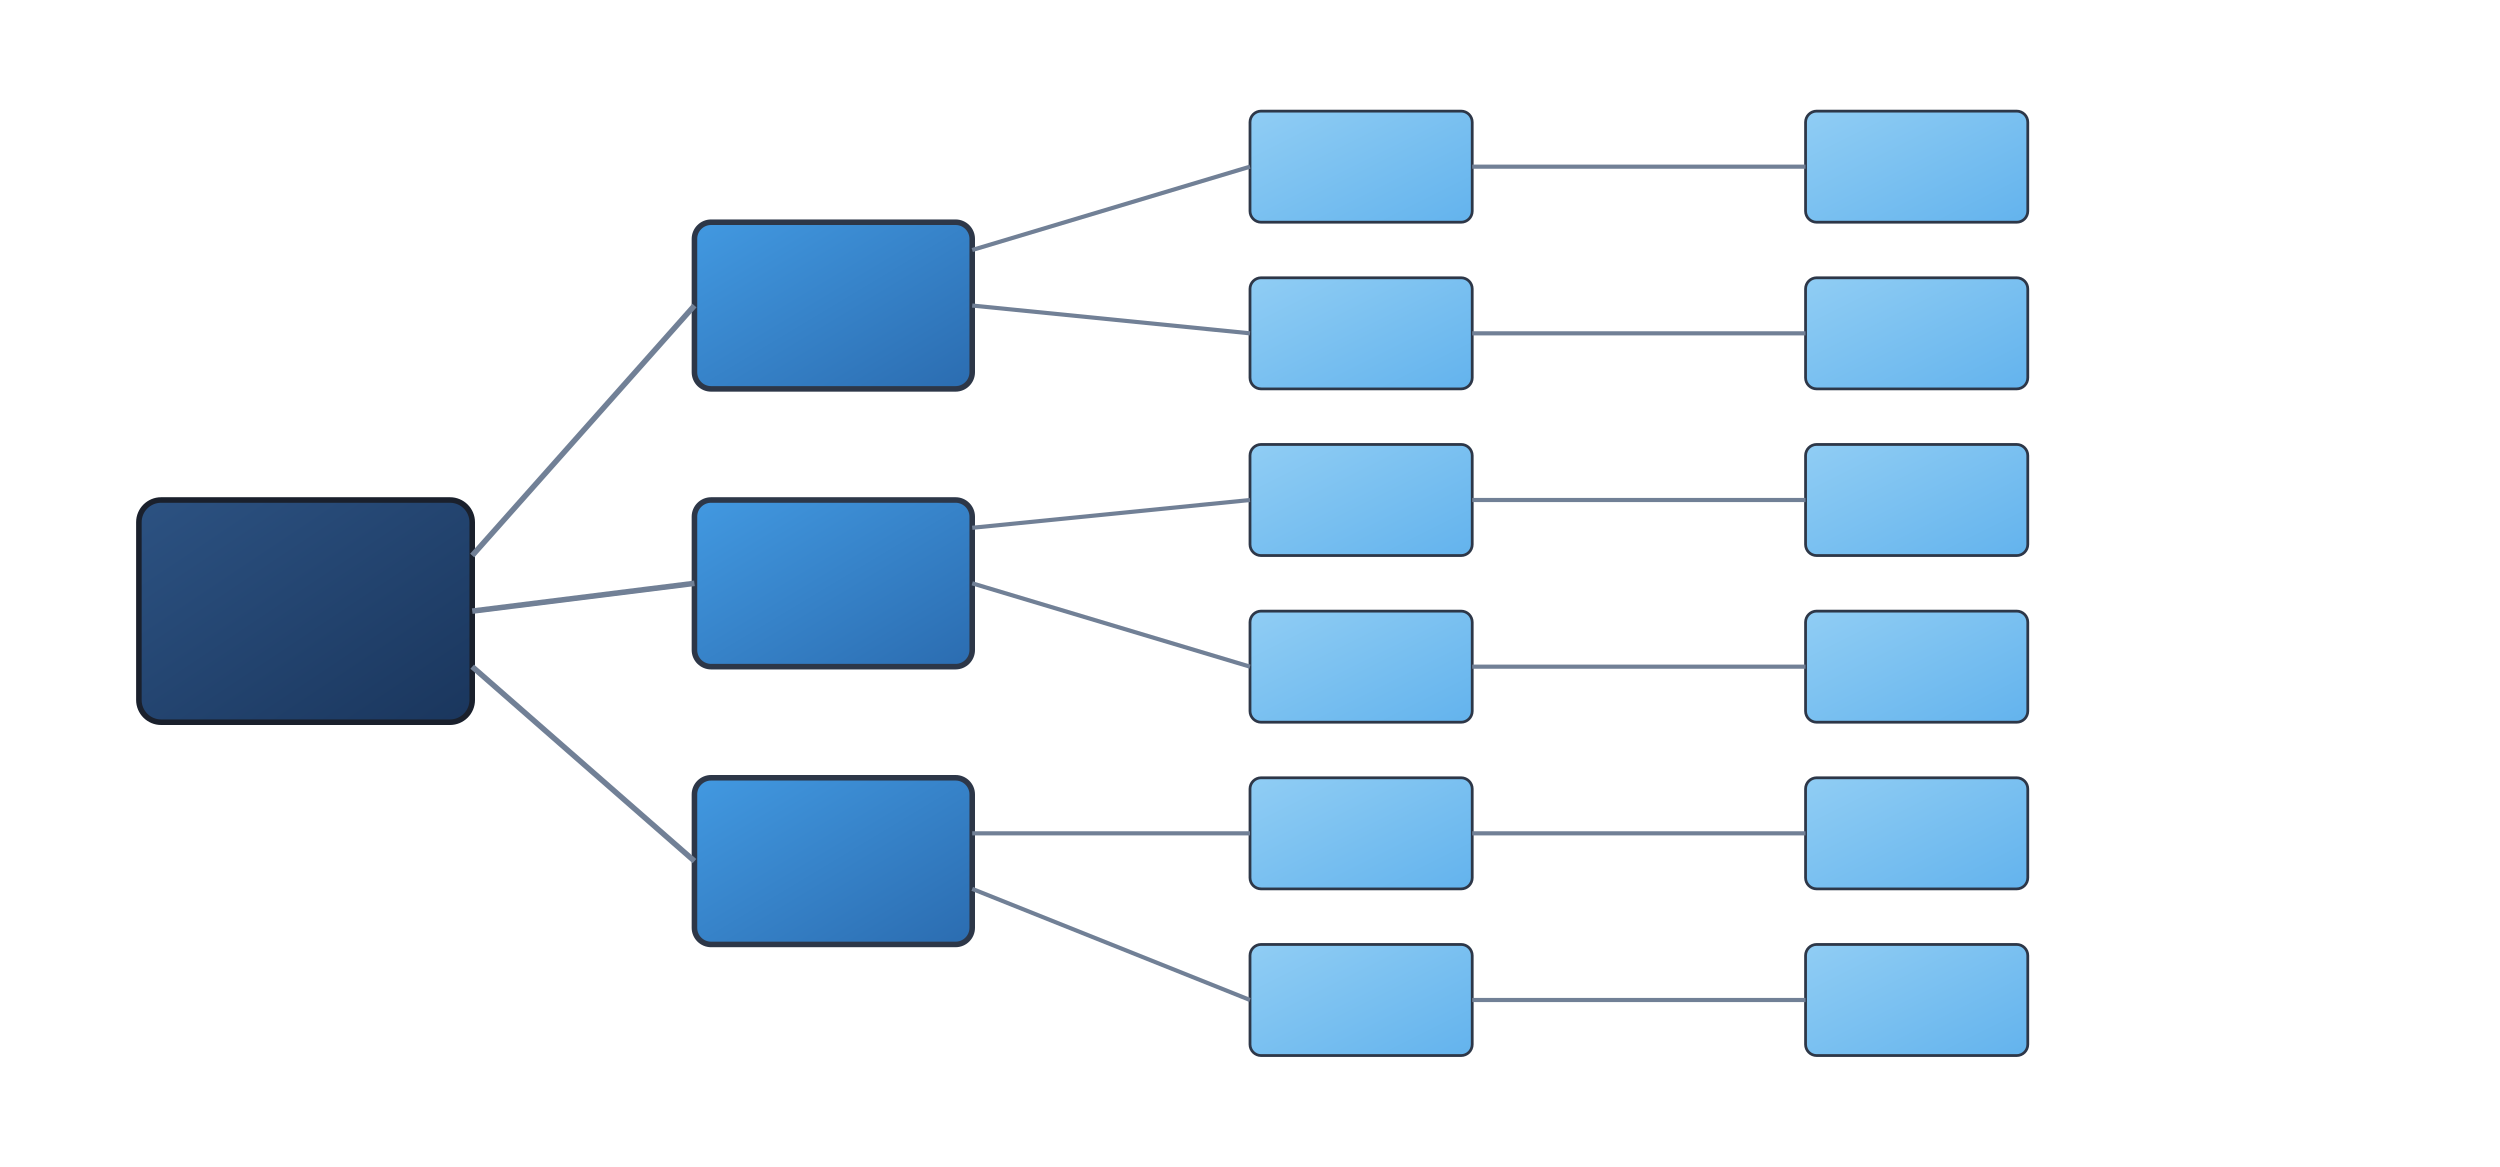
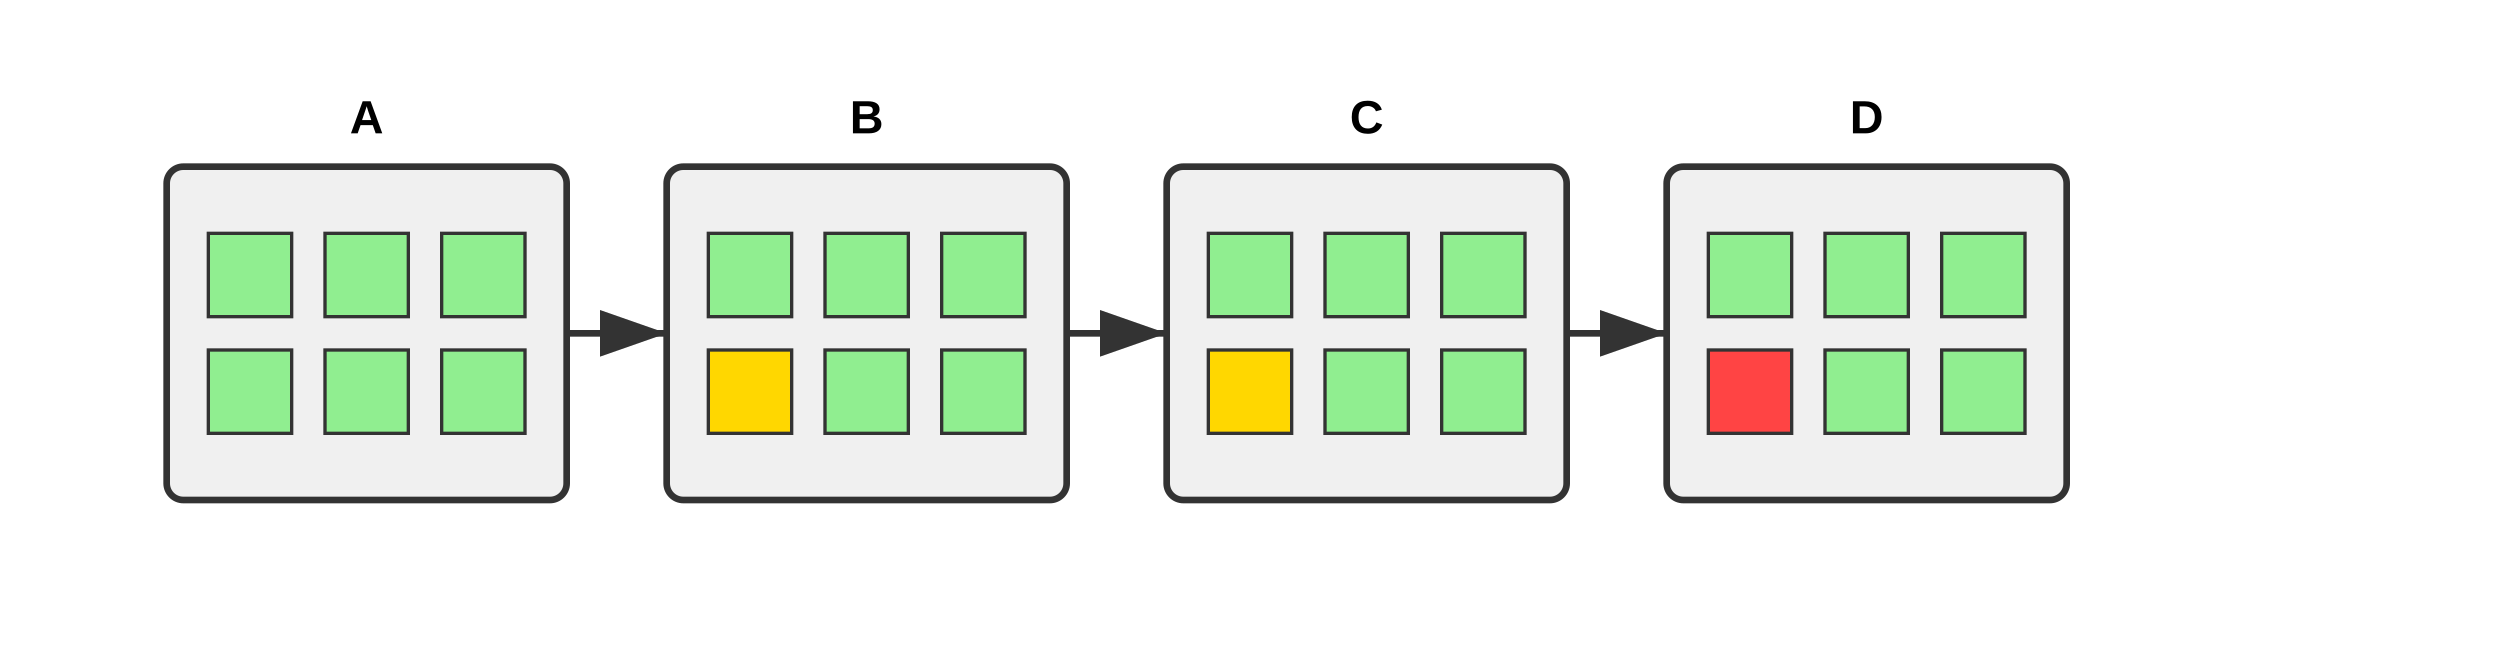
- <svg xmlns="http://www.w3.org/2000/svg" viewBox="0 0 900 420">
+ <svg xmlns="http://www.w3.org/2000/svg" width="750" height="200">
+   <rect x="50" y="50" width="120" height="100" fill="#f0f0f0" stroke="#333" stroke-width="2" rx="5" />
+   <rect x="62.5" y="70" width="25" height="25" fill="#90EE90" stroke="#333" stroke-width="1" />
+   <rect x="97.5" y="70" width="25" height="25" fill="#90EE90" stroke="#333" stroke-width="1" />
+   <rect x="132.5" y="70" width="25" height="25" fill="#90EE90" stroke="#333" stroke-width="1" />
+   <rect x="62.5" y="105" width="25" height="25" fill="#90EE90" stroke="#333" stroke-width="1" />
+   <rect x="97.5" y="105" width="25" height="25" fill="#90EE90" stroke="#333" stroke-width="1" />
+   <rect x="132.5" y="105" width="25" height="25" fill="#90EE90" stroke="#333" stroke-width="1" />
+   <rect x="200" y="50" width="120" height="100" fill="#f0f0f0" stroke="#333" stroke-width="2" rx="5" />
+   <rect x="212.5" y="70" width="25" height="25" fill="#90EE90" stroke="#333" stroke-width="1" />
+   <rect x="247.5" y="70" width="25" height="25" fill="#90EE90" stroke="#333" stroke-width="1" />
+   <rect x="282.5" y="70" width="25" height="25" fill="#90EE90" stroke="#333" stroke-width="1" />
+   <rect x="212.5" y="105" width="25" height="25" fill="#FFD700" stroke="#333" stroke-width="1" />
+   <rect x="247.5" y="105" width="25" height="25" fill="#90EE90" stroke="#333" stroke-width="1" />
+   <rect x="282.5" y="105" width="25" height="25" fill="#90EE90" stroke="#333" stroke-width="1" />
+   <rect x="350" y="50" width="120" height="100" fill="#f0f0f0" stroke="#333" stroke-width="2" rx="5" />
+   <rect x="362.5" y="70" width="25" height="25" fill="#90EE90" stroke="#333" stroke-width="1" />
+   <rect x="397.5" y="70" width="25" height="25" fill="#90EE90" stroke="#333" stroke-width="1" />
+   <rect x="432.5" y="70" width="25" height="25" fill="#90EE90" stroke="#333" stroke-width="1" />
+   <rect x="362.5" y="105" width="25" height="25" fill="#FFD700" stroke="#333" stroke-width="1" />
+   <rect x="397.5" y="105" width="25" height="25" fill="#90EE90" stroke="#333" stroke-width="1" />
+   <rect x="432.5" y="105" width="25" height="25" fill="#90EE90" stroke="#333" stroke-width="1" />
+   <rect x="500" y="50" width="120" height="100" fill="#f0f0f0" stroke="#333" stroke-width="2" rx="5" />
+   <rect x="512.5" y="70" width="25" height="25" fill="#90EE90" stroke="#333" stroke-width="1" />
+   <rect x="547.5" y="70" width="25" height="25" fill="#90EE90" stroke="#333" stroke-width="1" />
+   <rect x="582.5" y="70" width="25" height="25" fill="#90EE90" stroke="#333" stroke-width="1" />
+   <rect x="512.5" y="105" width="25" height="25" fill="#FF4444" stroke="#333" stroke-width="1" />
+   <rect x="547.5" y="105" width="25" height="25" fill="#90EE90" stroke="#333" stroke-width="1" />
+   <rect x="582.5" y="105" width="25" height="25" fill="#90EE90" stroke="#333" stroke-width="1" />
  <defs>
-     <linearGradient id="mainGrad" x1="0%" y1="0%" x2="100%" y2="100%">
-       <stop offset="0%" style="stop-color:#2c5282;stop-opacity:1" />
-       <stop offset="100%" style="stop-color:#1a365d;stop-opacity:1" />
-     </linearGradient>
-     <linearGradient id="moduleGrad" x1="0%" y1="0%" x2="100%" y2="100%">
-       <stop offset="0%" style="stop-color:#4299e1;stop-opacity:1" />
-       <stop offset="100%" style="stop-color:#2b6cb0;stop-opacity:1" />
-     </linearGradient>
-     <linearGradient id="subModuleGrad" x1="0%" y1="0%" x2="100%" y2="100%">
-       <stop offset="0%" style="stop-color:#90cdf4;stop-opacity:1" />
-       <stop offset="100%" style="stop-color:#63b3ed;stop-opacity:1" />
-     </linearGradient>
+     <marker id="arrowhead" markerWidth="10" markerHeight="7" refX="10" refY="3.5" orient="auto">
+       <polygon points="0 0, 10 3.5, 0 7" fill="#333" />
+     </marker>
  </defs>
-   <rect x="50" y="180" width="120" height="80" fill="url(#mainGrad)" stroke="#1a202c" stroke-width="2" rx="8" />
-   <rect x="250" y="80" width="100" height="60" fill="url(#moduleGrad)" stroke="#2d3748" stroke-width="2" rx="6" />
-   <rect x="250" y="180" width="100" height="60" fill="url(#moduleGrad)" stroke="#2d3748" stroke-width="2" rx="6" />
-   <rect x="250" y="280" width="100" height="60" fill="url(#moduleGrad)" stroke="#2d3748" stroke-width="2" rx="6" />
-   <rect x="450" y="40" width="80" height="40" fill="url(#subModuleGrad)" stroke="#2d3748" stroke-width="1" rx="4" />
-   <rect x="450" y="100" width="80" height="40" fill="url(#subModuleGrad)" stroke="#2d3748" stroke-width="1" rx="4" />
-   <rect x="450" y="160" width="80" height="40" fill="url(#subModuleGrad)" stroke="#2d3748" stroke-width="1" rx="4" />
-   <rect x="450" y="220" width="80" height="40" fill="url(#subModuleGrad)" stroke="#2d3748" stroke-width="1" rx="4" />
-   <rect x="450" y="280" width="80" height="40" fill="url(#subModuleGrad)" stroke="#2d3748" stroke-width="1" rx="4" />
-   <rect x="450" y="340" width="80" height="40" fill="url(#subModuleGrad)" stroke="#2d3748" stroke-width="1" rx="4" />
-   <rect x="650" y="40" width="80" height="40" fill="url(#subModuleGrad)" stroke="#2d3748" stroke-width="1" rx="4" />
-   <rect x="650" y="100" width="80" height="40" fill="url(#subModuleGrad)" stroke="#2d3748" stroke-width="1" rx="4" />
-   <rect x="650" y="160" width="80" height="40" fill="url(#subModuleGrad)" stroke="#2d3748" stroke-width="1" rx="4" />
-   <rect x="650" y="220" width="80" height="40" fill="url(#subModuleGrad)" stroke="#2d3748" stroke-width="1" rx="4" />
-   <rect x="650" y="280" width="80" height="40" fill="url(#subModuleGrad)" stroke="#2d3748" stroke-width="1" rx="4" />
-   <rect x="650" y="340" width="80" height="40" fill="url(#subModuleGrad)" stroke="#2d3748" stroke-width="1" rx="4" />
-   <line x1="170" y1="200" x2="250" y2="110" stroke="#718096" stroke-width="2" />
-   <line x1="170" y1="220" x2="250" y2="210" stroke="#718096" stroke-width="2" />
-   <line x1="170" y1="240" x2="250" y2="310" stroke="#718096" stroke-width="2" />
-   <line x1="350" y1="90" x2="450" y2="60" stroke="#718096" stroke-width="1.5" />
-   <line x1="350" y1="110" x2="450" y2="120" stroke="#718096" stroke-width="1.5" />
-   <line x1="350" y1="190" x2="450" y2="180" stroke="#718096" stroke-width="1.5" />
-   <line x1="350" y1="210" x2="450" y2="240" stroke="#718096" stroke-width="1.5" />
-   <line x1="350" y1="300" x2="450" y2="300" stroke="#718096" stroke-width="1.5" />
-   <line x1="350" y1="320" x2="450" y2="360" stroke="#718096" stroke-width="1.5" />
-   <line x1="530" y1="60" x2="650" y2="60" stroke="#718096" stroke-width="1.5" />
-   <line x1="530" y1="120" x2="650" y2="120" stroke="#718096" stroke-width="1.5" />
-   <line x1="530" y1="180" x2="650" y2="180" stroke="#718096" stroke-width="1.5" />
-   <line x1="530" y1="240" x2="650" y2="240" stroke="#718096" stroke-width="1.5" />
-   <line x1="530" y1="300" x2="650" y2="300" stroke="#718096" stroke-width="1.5" />
-   <line x1="530" y1="360" x2="650" y2="360" stroke="#718096" stroke-width="1.5" />
+   <line x1="170" y1="100" x2="200" y2="100" stroke="#333" stroke-width="2" marker-end="url(#arrowhead)" />
+   <line x1="320" y1="100" x2="350" y2="100" stroke="#333" stroke-width="2" marker-end="url(#arrowhead)" />
+   <line x1="470" y1="100" x2="500" y2="100" stroke="#333" stroke-width="2" marker-end="url(#arrowhead)" />
+   <text x="110" y="40" text-anchor="middle" font-family="Arial, sans-serif" font-size="14" font-weight="bold">A</text>
+   <text x="260" y="40" text-anchor="middle" font-family="Arial, sans-serif" font-size="14" font-weight="bold">B</text>
+   <text x="410" y="40" text-anchor="middle" font-family="Arial, sans-serif" font-size="14" font-weight="bold">C</text>
+   <text x="560" y="40" text-anchor="middle" font-family="Arial, sans-serif" font-size="14" font-weight="bold">D</text>
</svg>
